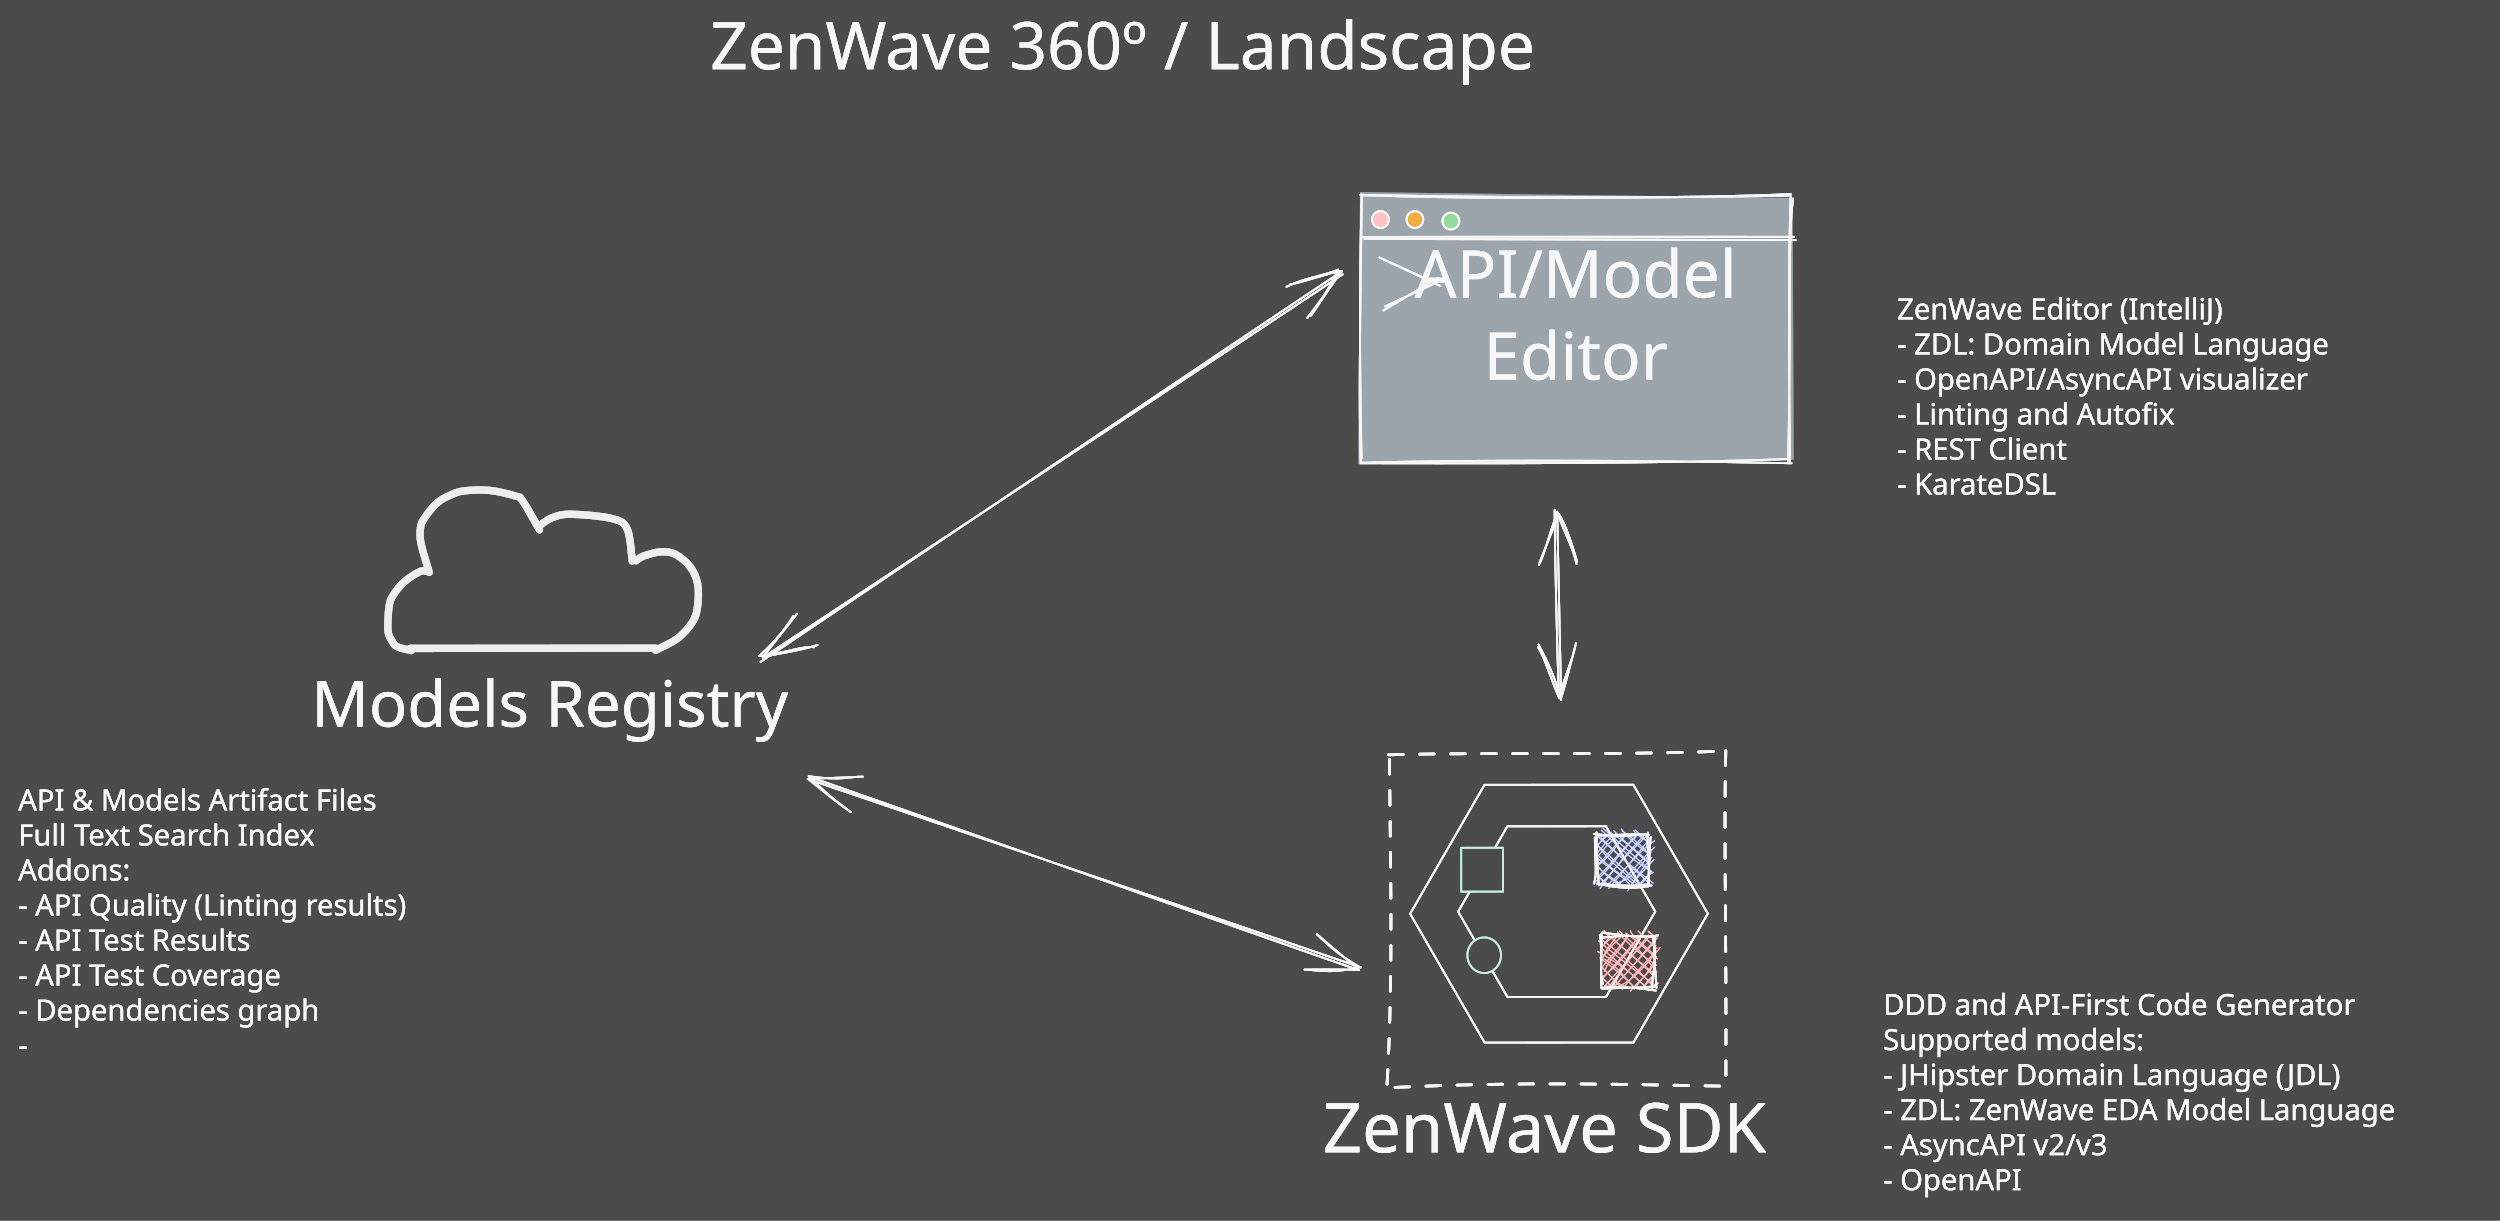
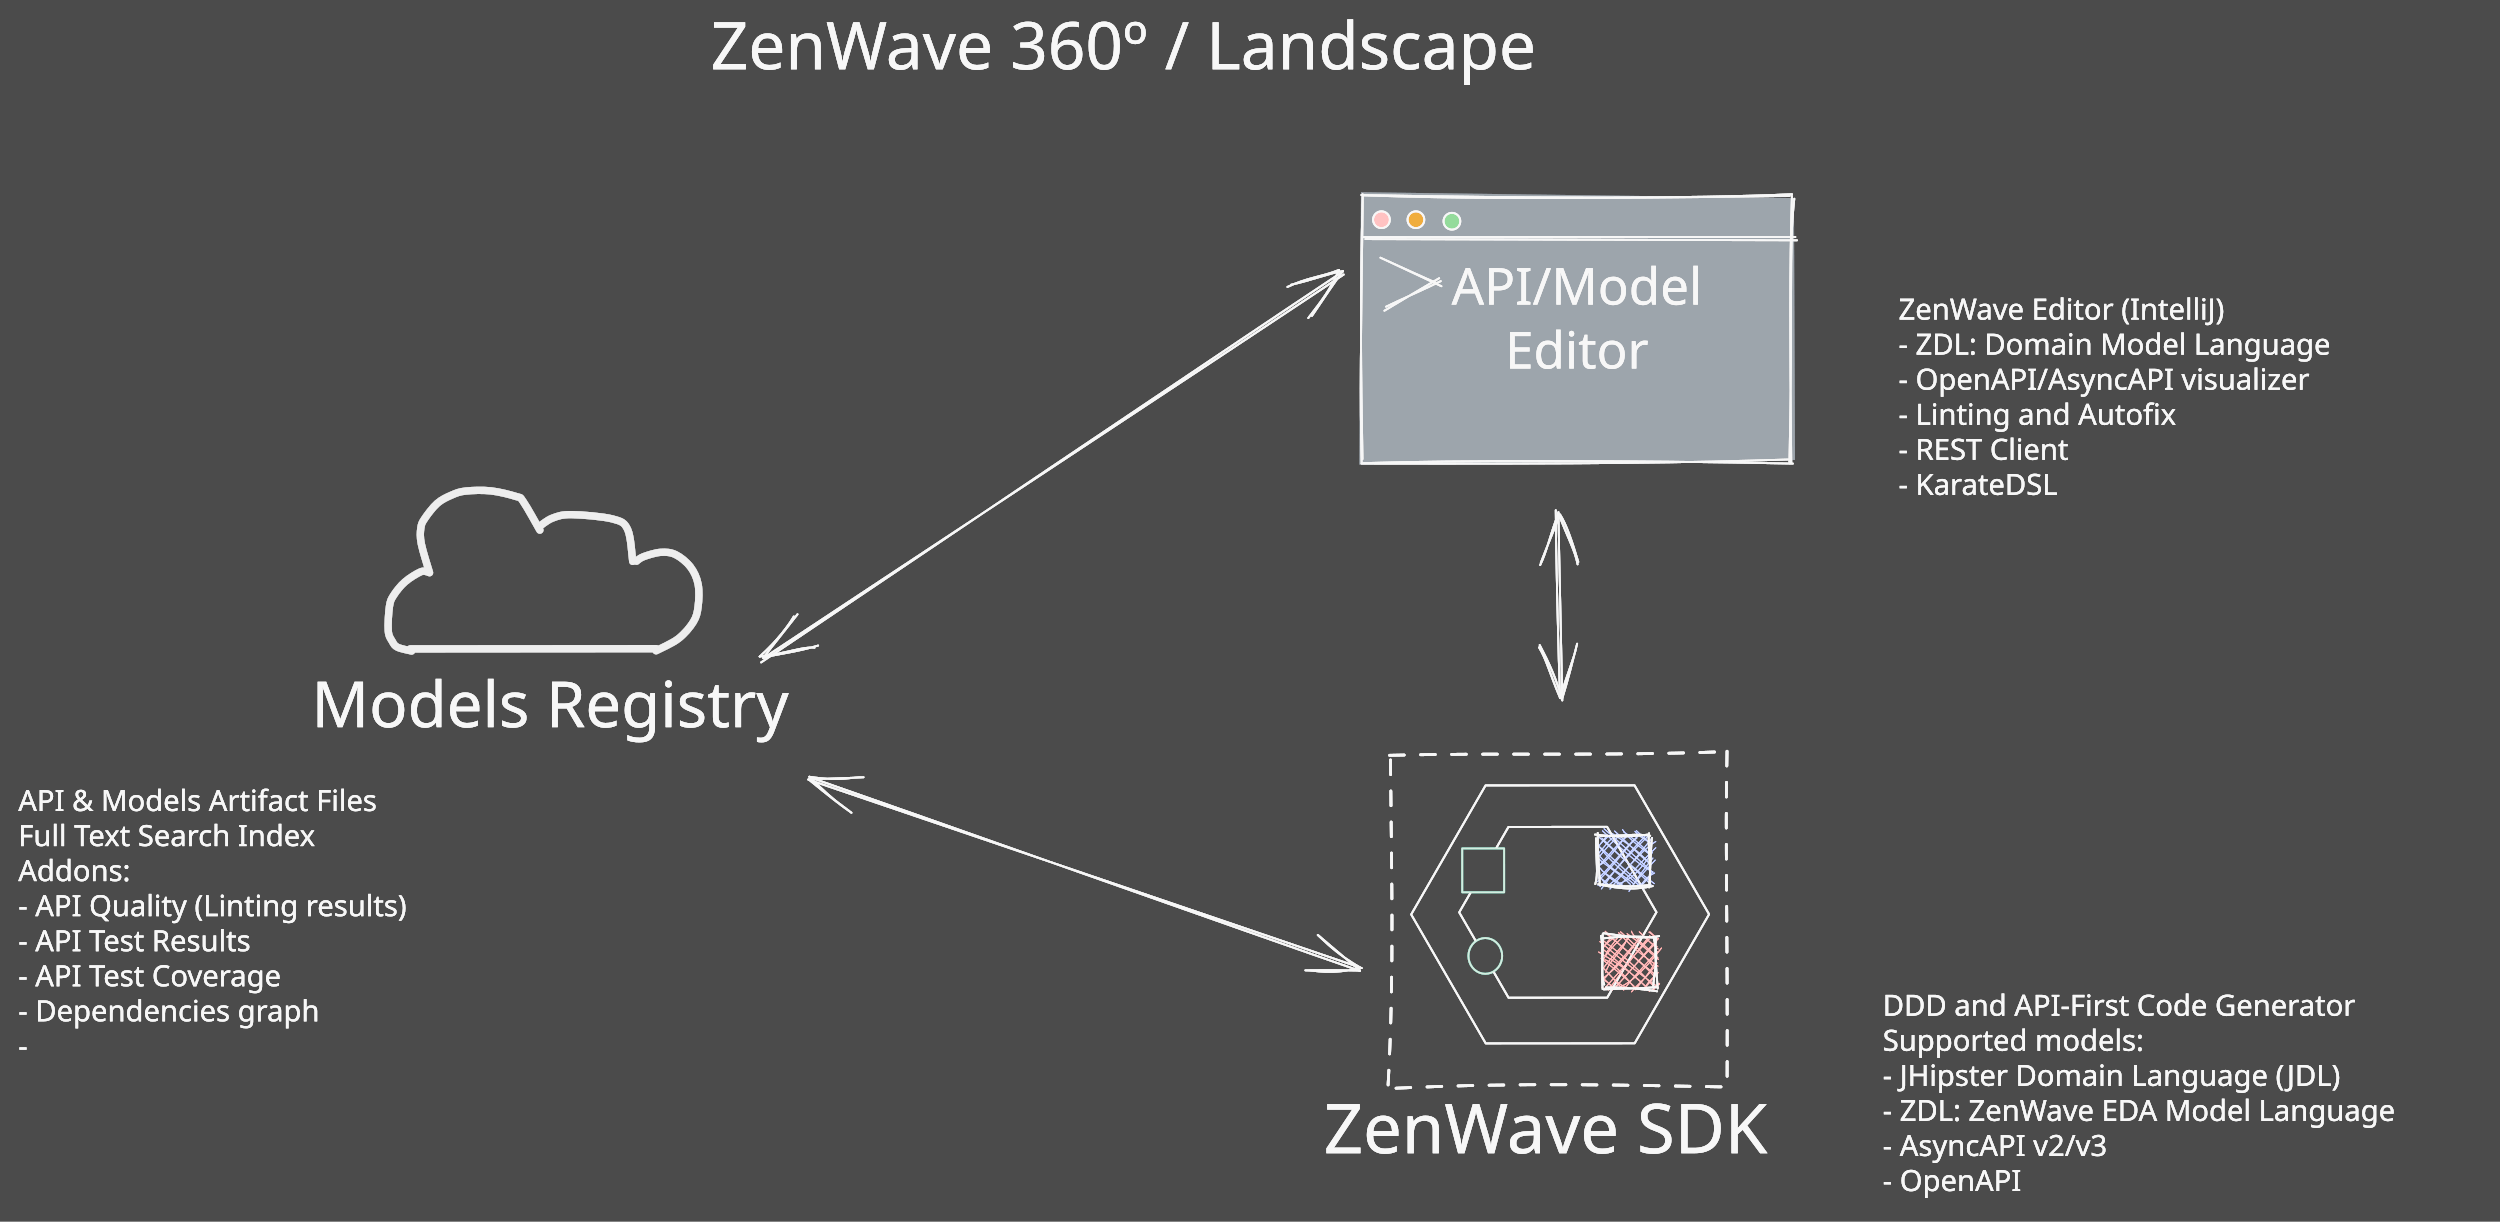
- <svg xmlns="http://www.w3.org/2000/svg" version="1.1" viewBox="0 0 1370.458 669.2" width="1370.458" height="669.2" filter="invert(93%) hue-rotate(180deg)">
+ <svg xmlns="http://www.w3.org/2000/svg" version="1.1" viewBox="0 0 1369.458 669.2" width="1369.458" height="669.2" filter="invert(93%) hue-rotate(180deg)">
  <defs>
    <style class="style-fonts">
      @font-face {
        font-family: "Virgil";
        src: url("https://file%2B.vscode-resource.vscode-cdn.net/c%3A/Users/ivan.garcia/.vscode/extensions/pomdtr.excalidraw-editor-3.5.0/public//dist/excalidraw-assets/Virgil.woff2");
      }
      @font-face {
        font-family: "Cascadia";
        src: url("https://file%2B.vscode-resource.vscode-cdn.net/c%3A/Users/ivan.garcia/.vscode/extensions/pomdtr.excalidraw-editor-3.5.0/public//dist/excalidraw-assets/Cascadia.woff2");
      }
    </style>
  </defs>
-   <rect x="0" y="0" width="1370.458" height="669.2" fill="#ffffff" />
+   <rect x="0" y="0" width="1369.458" height="669.2" fill="#ffffff" />
  <g stroke-linecap="round" transform="translate(746.1092 107.135) rotate(0 117.6659 73.00642)">
    <path d="M-0.58 -1.84 L236.57 1.38 L237.16 144.82 L-1.47 147.35" stroke="none" stroke-width="0" fill="#ced4da" />
    <path d="M1.08 -0.1 C51.21 1.52, 103.23 2.16, 234.25 0.18 M-0.36 -0.31 C90.31 1.45, 180.47 1.76, 235.54 -0.75 M236.78 1.74 C233.7 29.1, 236.07 60.27, 234.1 146.85 M235.47 0.24 C234.23 38.93, 234.41 78.36, 235.11 146.22 M234.55 144.53 C178.96 146.36, 122.45 147.08, -0.33 146.8 M235.97 146.81 C144.4 144.98, 53.13 144.9, -0.2 146.57 M0.25 144.34 C-0.57 99.26, -1.14 55.06, 0.33 -0.68 M-0.22 146.56 C-1.16 112.38, -0.66 77.53, 0.42 0.19" stroke="#000000" stroke-width="1" fill="none" />
  </g>
  <g stroke-linecap="round">
    <g transform="translate(747.1663 131.0457) rotate(0 118.4483 -0.3351749)">
      <path d="M0.77 -0.07 C40.38 0.1, 197.67 0.41, 237.18 0.59 M-0.28 -1.15 C39.21 -1.3, 196.65 -1.28, 236.27 -1.22" stroke="#000000" stroke-width="1" fill="none" />
    </g>
  </g>
  <mask />
  <g stroke-linecap="round" transform="translate(752.1302 115.756) rotate(0 4.602295 4.602295)">
    <path d="M9.2 4.6 C9.2 4.87, 9.18 5.14, 9.13 5.4 C9.09 5.66, 9.02 5.93, 8.93 6.18 C8.84 6.43, 8.72 6.67, 8.59 6.9 C8.45 7.13, 8.3 7.36, 8.13 7.56 C7.96 7.76, 7.76 7.96, 7.56 8.13 C7.36 8.3, 7.13 8.45, 6.9 8.59 C6.67 8.72, 6.43 8.84, 6.18 8.93 C5.93 9.02, 5.66 9.09, 5.4 9.13 C5.14 9.18, 4.87 9.2, 4.6 9.2 C4.34 9.2, 4.07 9.18, 3.8 9.13 C3.54 9.09, 3.28 9.02, 3.03 8.93 C2.78 8.84, 2.53 8.72, 2.3 8.59 C2.07 8.45, 1.85 8.3, 1.64 8.13 C1.44 7.96, 1.25 7.76, 1.08 7.56 C0.91 7.36, 0.75 7.13, 0.62 6.9 C0.48 6.67, 0.37 6.43, 0.28 6.18 C0.19 5.93, 0.12 5.66, 0.07 5.4 C0.02 5.14, 0 4.87, 0 4.6 C0 4.34, 0.02 4.07, 0.07 3.8 C0.12 3.54, 0.19 3.28, 0.28 3.03 C0.37 2.78, 0.48 2.53, 0.62 2.3 C0.75 2.07, 0.91 1.85, 1.08 1.64 C1.25 1.44, 1.44 1.25, 1.64 1.08 C1.85 0.91, 2.07 0.75, 2.3 0.62 C2.53 0.48, 2.78 0.37, 3.03 0.28 C3.28 0.19, 3.54 0.12, 3.8 0.07 C4.07 0.02, 4.34 0, 4.6 0 C4.87 0, 5.14 0.02, 5.4 0.07 C5.66 0.12, 5.93 0.19, 6.18 0.28 C6.43 0.37, 6.67 0.48, 6.9 0.62 C7.13 0.75, 7.36 0.91, 7.56 1.08 C7.76 1.25, 7.96 1.44, 8.13 1.64 C8.3 1.85, 8.45 2.07, 8.59 2.3 C8.72 2.53, 8.84 2.78, 8.93 3.03 C9.02 3.28, 9.09 3.54, 9.13 3.8 C9.18 4.07, 9.19 4.47, 9.2 4.6 C9.22 4.74, 9.22 4.47, 9.2 4.6" stroke="none" stroke-width="0" fill="#fa5252" />
    <path d="M9.2 4.6 C9.2 4.87, 9.18 5.14, 9.13 5.4 C9.09 5.66, 9.02 5.93, 8.93 6.18 C8.84 6.43, 8.72 6.67, 8.59 6.9 C8.45 7.13, 8.3 7.36, 8.13 7.56 C7.96 7.76, 7.76 7.96, 7.56 8.13 C7.36 8.3, 7.13 8.45, 6.9 8.59 C6.67 8.72, 6.43 8.84, 6.18 8.93 C5.93 9.02, 5.66 9.09, 5.4 9.13 C5.14 9.18, 4.87 9.2, 4.6 9.2 C4.34 9.2, 4.07 9.18, 3.8 9.13 C3.54 9.09, 3.28 9.02, 3.03 8.93 C2.78 8.84, 2.53 8.72, 2.3 8.59 C2.07 8.45, 1.85 8.3, 1.64 8.13 C1.44 7.96, 1.25 7.76, 1.08 7.56 C0.91 7.36, 0.75 7.13, 0.62 6.9 C0.48 6.67, 0.37 6.43, 0.28 6.18 C0.19 5.93, 0.12 5.66, 0.07 5.4 C0.02 5.14, 0 4.87, 0 4.6 C0 4.34, 0.02 4.07, 0.07 3.8 C0.12 3.54, 0.19 3.28, 0.28 3.03 C0.37 2.78, 0.48 2.53, 0.62 2.3 C0.75 2.07, 0.91 1.85, 1.08 1.64 C1.25 1.44, 1.44 1.25, 1.64 1.08 C1.85 0.91, 2.07 0.75, 2.3 0.62 C2.53 0.48, 2.78 0.37, 3.03 0.28 C3.28 0.19, 3.54 0.12, 3.8 0.07 C4.07 0.02, 4.34 0, 4.6 0 C4.87 0, 5.14 0.02, 5.4 0.07 C5.66 0.12, 5.93 0.19, 6.18 0.28 C6.43 0.37, 6.67 0.48, 6.9 0.62 C7.13 0.75, 7.36 0.91, 7.56 1.08 C7.76 1.25, 7.96 1.44, 8.13 1.64 C8.3 1.85, 8.45 2.07, 8.59 2.3 C8.72 2.53, 8.84 2.78, 8.93 3.03 C9.02 3.28, 9.09 3.54, 9.13 3.8 C9.18 4.07, 9.19 4.47, 9.2 4.6 C9.22 4.74, 9.22 4.47, 9.2 4.6" stroke="#000000" stroke-width="1" fill="none" />
  </g>
  <g stroke-linecap="round" transform="translate(771.0156 115.756) rotate(0 4.602295 4.602295)">
    <path d="M9.2 4.6 C9.2 4.87, 9.18 5.14, 9.13 5.4 C9.09 5.66, 9.02 5.93, 8.93 6.18 C8.84 6.43, 8.72 6.67, 8.59 6.9 C8.45 7.13, 8.3 7.36, 8.13 7.56 C7.96 7.76, 7.76 7.96, 7.56 8.13 C7.36 8.3, 7.13 8.45, 6.9 8.59 C6.67 8.72, 6.43 8.84, 6.18 8.93 C5.93 9.02, 5.66 9.09, 5.4 9.13 C5.14 9.18, 4.87 9.2, 4.6 9.2 C4.34 9.2, 4.07 9.18, 3.8 9.13 C3.54 9.09, 3.28 9.02, 3.03 8.93 C2.78 8.84, 2.53 8.72, 2.3 8.59 C2.07 8.45, 1.85 8.3, 1.64 8.13 C1.44 7.96, 1.25 7.76, 1.08 7.56 C0.91 7.36, 0.75 7.13, 0.62 6.9 C0.48 6.67, 0.37 6.43, 0.28 6.18 C0.19 5.93, 0.12 5.66, 0.07 5.4 C0.02 5.14, 0 4.87, 0 4.6 C0 4.34, 0.02 4.07, 0.07 3.8 C0.12 3.54, 0.19 3.28, 0.28 3.03 C0.37 2.78, 0.48 2.53, 0.62 2.3 C0.75 2.07, 0.91 1.85, 1.08 1.64 C1.25 1.44, 1.44 1.25, 1.64 1.08 C1.85 0.91, 2.07 0.75, 2.3 0.62 C2.53 0.48, 2.78 0.37, 3.03 0.28 C3.28 0.19, 3.54 0.12, 3.8 0.07 C4.07 0.02, 4.34 0, 4.6 0 C4.87 0, 5.14 0.02, 5.4 0.07 C5.66 0.12, 5.93 0.19, 6.18 0.28 C6.43 0.37, 6.67 0.48, 6.9 0.62 C7.13 0.75, 7.36 0.91, 7.56 1.08 C7.76 1.25, 7.96 1.44, 8.13 1.64 C8.3 1.85, 8.45 2.07, 8.59 2.3 C8.72 2.53, 8.84 2.78, 8.93 3.03 C9.02 3.28, 9.09 3.54, 9.13 3.8 C9.18 4.07, 9.19 4.47, 9.2 4.6 C9.22 4.74, 9.22 4.47, 9.2 4.6" stroke="none" stroke-width="0" fill="#fab005" />
    <path d="M9.2 4.6 C9.2 4.87, 9.18 5.14, 9.13 5.4 C9.09 5.66, 9.02 5.93, 8.93 6.18 C8.84 6.43, 8.72 6.67, 8.59 6.9 C8.45 7.13, 8.3 7.36, 8.13 7.56 C7.96 7.76, 7.76 7.96, 7.56 8.13 C7.36 8.3, 7.13 8.45, 6.9 8.59 C6.67 8.72, 6.43 8.84, 6.18 8.93 C5.93 9.02, 5.66 9.09, 5.4 9.13 C5.14 9.18, 4.87 9.2, 4.6 9.2 C4.34 9.2, 4.07 9.18, 3.8 9.13 C3.54 9.09, 3.28 9.02, 3.03 8.93 C2.78 8.84, 2.53 8.72, 2.3 8.59 C2.07 8.45, 1.85 8.3, 1.64 8.13 C1.44 7.96, 1.25 7.76, 1.08 7.56 C0.91 7.36, 0.75 7.13, 0.62 6.9 C0.48 6.67, 0.37 6.43, 0.28 6.18 C0.19 5.93, 0.12 5.66, 0.07 5.4 C0.02 5.14, 0 4.87, 0 4.6 C0 4.34, 0.02 4.07, 0.07 3.8 C0.12 3.54, 0.19 3.28, 0.28 3.03 C0.37 2.78, 0.48 2.53, 0.62 2.3 C0.75 2.07, 0.91 1.85, 1.08 1.64 C1.25 1.44, 1.44 1.25, 1.64 1.08 C1.85 0.91, 2.07 0.75, 2.3 0.62 C2.53 0.48, 2.78 0.37, 3.03 0.28 C3.28 0.19, 3.54 0.12, 3.8 0.07 C4.07 0.02, 4.34 0, 4.6 0 C4.87 0, 5.14 0.02, 5.4 0.07 C5.66 0.12, 5.93 0.19, 6.18 0.28 C6.43 0.37, 6.67 0.48, 6.9 0.62 C7.13 0.75, 7.36 0.91, 7.56 1.08 C7.76 1.25, 7.96 1.44, 8.13 1.64 C8.3 1.85, 8.45 2.07, 8.59 2.3 C8.72 2.53, 8.84 2.78, 8.93 3.03 C9.02 3.28, 9.09 3.54, 9.13 3.8 C9.18 4.07, 9.19 4.47, 9.2 4.6 C9.22 4.74, 9.22 4.47, 9.2 4.6" stroke="#000000" stroke-width="1" fill="none" />
  </g>
  <g stroke-linecap="round" transform="translate(790.7304 116.5854) rotate(0 4.602295 4.602295)">
    <path d="M9.2 4.6 C9.2 4.87, 9.18 5.14, 9.13 5.4 C9.09 5.66, 9.02 5.93, 8.93 6.18 C8.84 6.43, 8.72 6.67, 8.59 6.9 C8.45 7.13, 8.3 7.36, 8.13 7.56 C7.96 7.76, 7.76 7.96, 7.56 8.13 C7.36 8.3, 7.13 8.45, 6.9 8.59 C6.67 8.72, 6.43 8.84, 6.18 8.93 C5.93 9.02, 5.66 9.09, 5.4 9.13 C5.14 9.18, 4.87 9.2, 4.6 9.2 C4.34 9.2, 4.07 9.18, 3.8 9.13 C3.54 9.09, 3.28 9.02, 3.03 8.93 C2.78 8.84, 2.53 8.72, 2.3 8.59 C2.07 8.45, 1.85 8.3, 1.64 8.13 C1.44 7.96, 1.25 7.76, 1.08 7.56 C0.91 7.36, 0.75 7.13, 0.62 6.9 C0.48 6.67, 0.37 6.43, 0.28 6.18 C0.19 5.93, 0.12 5.66, 0.07 5.4 C0.02 5.14, 0 4.87, 0 4.6 C0 4.34, 0.02 4.07, 0.07 3.8 C0.12 3.54, 0.19 3.28, 0.28 3.03 C0.37 2.78, 0.48 2.53, 0.62 2.3 C0.75 2.07, 0.91 1.85, 1.08 1.64 C1.25 1.44, 1.44 1.25, 1.64 1.08 C1.85 0.91, 2.07 0.75, 2.3 0.62 C2.53 0.48, 2.78 0.37, 3.03 0.28 C3.28 0.19, 3.54 0.12, 3.8 0.07 C4.07 0.02, 4.34 0, 4.6 0 C4.87 0, 5.14 0.02, 5.4 0.07 C5.66 0.12, 5.93 0.19, 6.18 0.28 C6.43 0.37, 6.67 0.48, 6.9 0.62 C7.13 0.75, 7.36 0.91, 7.56 1.08 C7.76 1.25, 7.96 1.44, 8.13 1.64 C8.3 1.85, 8.45 2.07, 8.59 2.3 C8.72 2.53, 8.84 2.78, 8.93 3.03 C9.02 3.28, 9.09 3.54, 9.13 3.8 C9.18 4.07, 9.19 4.47, 9.2 4.6 C9.22 4.74, 9.22 4.47, 9.2 4.6" stroke="none" stroke-width="0" fill="#40c057" />
    <path d="M9.2 4.6 C9.2 4.87, 9.18 5.14, 9.13 5.4 C9.09 5.66, 9.02 5.93, 8.93 6.18 C8.84 6.43, 8.72 6.67, 8.59 6.9 C8.45 7.13, 8.3 7.36, 8.13 7.56 C7.96 7.76, 7.76 7.96, 7.56 8.13 C7.36 8.3, 7.13 8.45, 6.9 8.59 C6.67 8.72, 6.43 8.84, 6.18 8.93 C5.93 9.02, 5.66 9.09, 5.4 9.13 C5.14 9.18, 4.87 9.2, 4.6 9.2 C4.34 9.2, 4.07 9.18, 3.8 9.13 C3.54 9.09, 3.28 9.02, 3.03 8.93 C2.78 8.84, 2.53 8.72, 2.3 8.59 C2.07 8.45, 1.85 8.3, 1.64 8.13 C1.44 7.96, 1.25 7.76, 1.08 7.56 C0.91 7.36, 0.75 7.13, 0.62 6.9 C0.48 6.67, 0.37 6.43, 0.28 6.18 C0.19 5.93, 0.12 5.66, 0.07 5.4 C0.02 5.14, 0 4.87, 0 4.6 C0 4.34, 0.02 4.07, 0.07 3.8 C0.12 3.54, 0.19 3.28, 0.28 3.03 C0.37 2.78, 0.48 2.53, 0.62 2.3 C0.75 2.07, 0.91 1.85, 1.08 1.64 C1.25 1.44, 1.44 1.25, 1.64 1.08 C1.85 0.91, 2.07 0.75, 2.3 0.62 C2.53 0.48, 2.78 0.37, 3.03 0.28 C3.28 0.19, 3.54 0.12, 3.8 0.07 C4.07 0.02, 4.34 0, 4.6 0 C4.87 0, 5.14 0.02, 5.4 0.07 C5.66 0.12, 5.93 0.19, 6.18 0.28 C6.43 0.37, 6.67 0.48, 6.9 0.62 C7.13 0.75, 7.36 0.91, 7.56 1.08 C7.76 1.25, 7.96 1.44, 8.13 1.64 C8.3 1.85, 8.45 2.07, 8.59 2.3 C8.72 2.53, 8.84 2.78, 8.93 3.03 C9.02 3.28, 9.09 3.54, 9.13 3.8 C9.18 4.07, 9.19 4.47, 9.2 4.6 C9.22 4.74, 9.22 4.47, 9.2 4.6" stroke="#000000" stroke-width="1" fill="none" />
  </g>
  <g stroke-linecap="round">
    <g transform="translate(756.4971 140.5931) rotate(0 16.38117 8.379859)">
      <path d="M0.74 1.05 C5.86 3.39, 25.48 12.36, 30.78 14.59 M-0.32 0.56 C5.17 3.06, 27.65 13.66, 33.09 16.2" stroke="#000000" stroke-width="1" fill="none" />
    </g>
  </g>
  <mask />
  <g stroke-linecap="round">
    <g transform="translate(758.2037 168.7736) rotate(0 15.588 -7.475967)">
      <path d="M1.05 -0.77 C6.12 -3.36, 26.05 -12.13, 31.03 -14.78 M0.15 1.43 C5.02 -1.54, 25.15 -13.51, 30.15 -16.38" stroke="#000000" stroke-width="1" fill="none" />
    </g>
  </g>
  <mask />
-   <g transform="translate(754.6771 135.1414) rotate(0 109.098 45)">
-     <text x="109.098" y="0" font-family="Virgil, Segoe UI Emoji" font-size="36px" fill="#000000" text-anchor="middle" style="white-space: pre;" direction="ltr" dominant-baseline="text-before-edge">  API/Model</text>
-     <text x="109.098" y="45" font-family="Virgil, Segoe UI Emoji" font-size="36px" fill="#000000" text-anchor="middle" style="white-space: pre;" direction="ltr" dominant-baseline="text-before-edge">Editor</text>
+   <g transform="translate(771.9211 145.1414) rotate(0 91.85398 35)">
+     <text x="91.854" y="0" font-family="Virgil, Segoe UI Emoji" font-size="28px" fill="#000000" text-anchor="middle" style="white-space: pre;" direction="ltr" dominant-baseline="text-before-edge">  API/Model </text>
+     <text x="91.854" y="35" font-family="Virgil, Segoe UI Emoji" font-size="28px" fill="#000000" text-anchor="middle" style="white-space: pre;" direction="ltr" dominant-baseline="text-before-edge">Editor</text>
  </g>
  <g stroke-linecap="round" transform="translate(233.7967 283.8645) rotate(0 53.44769 56.55512)">
    <path d="M1.31 0.26 L108.43 0.81 L108.76 114.35 L2 113.88" stroke="none" stroke-width="0" fill="#fff" />
    <path d="M-1.17 -0.83 C28.46 -0.09, 54.32 -0.1, 108.59 -1.21 M0.17 0.52 C36.48 1.38, 73.81 -0.05, 106.43 -0.55 M105.5 1.73 C106.15 27.49, 107.91 52.38, 107.67 113.18 M106.31 -0.05 C107.15 42.88, 107.71 85.9, 106 112.21 M106.67 111.78 C80.97 113.85, 57.25 113.23, 0.29 114.16 M106.85 113.18 C80.78 111.78, 54.06 111.77, -0.24 113.95 M-0.1 113.09 C-0.21 87.19, 0.64 56.07, 0.05 -1.85 M-0.35 113.76 C0.21 90.92, 0.27 66.44, -0.87 0.13" stroke="transparent" stroke-width="1" fill="none" />
  </g>
  <g stroke-linecap="round">
    <g transform="translate(224.7642 355.4447) rotate(0 67.33419 -0.06199554)">
      <path d="M0 0 C22.44 -0.02, 112.22 -0.1, 134.67 -0.12 M0 0 C22.44 -0.02, 112.22 -0.1, 134.67 -0.12" stroke="#565656" stroke-width="4" fill="none" />
    </g>
  </g>
  <mask />
  <g stroke-linecap="round">
    <g transform="translate(225.4607 356.6084) rotate(0 -1.99562 -21.8689)">
      <path d="M0 0 C-1.28 -0.34, -5.92 -1.17, -7.68 -2.05 C-9.45 -2.93, -9.74 -3.78, -10.59 -5.28 C-11.44 -6.78, -12.53 -7.86, -12.78 -11.05 C-13.04 -14.25, -12.63 -21.18, -12.13 -24.44 C-11.63 -27.69, -11.2 -28.33, -9.78 -30.57 C-8.36 -32.81, -6.05 -35.76, -3.6 -37.89 C-1.15 -40.02, 2.83 -42.46, 4.91 -43.35 C6.99 -44.25, 8.21 -43.29, 8.87 -43.28 M0 0 C-1.28 -0.34, -5.92 -1.17, -7.68 -2.05 C-9.45 -2.93, -9.74 -3.78, -10.59 -5.28 C-11.44 -6.78, -12.53 -7.86, -12.78 -11.05 C-13.04 -14.25, -12.63 -21.18, -12.13 -24.44 C-11.63 -27.69, -11.2 -28.33, -9.78 -30.57 C-8.36 -32.81, -6.05 -35.76, -3.6 -37.89 C-1.15 -40.02, 2.83 -42.46, 4.91 -43.35 C6.99 -44.25, 8.21 -43.29, 8.87 -43.28" stroke="#565656" stroke-width="4" fill="none" />
    </g>
  </g>
  <mask />
  <g stroke-linecap="round">
    <g transform="translate(235.2897 313.7163) rotate(0 27.68689 -22.55929)">
      <path d="M0 0 C-0.75 -2.63, -3.7 -11.7, -4.5 -15.77 C-5.29 -19.83, -5.09 -22.08, -4.78 -24.39 C-4.47 -26.7, -4.16 -27.36, -2.65 -29.62 C-1.14 -31.89, 1.81 -35.85, 4.26 -38 C6.71 -40.14, 9.48 -41.38, 12.07 -42.5 C14.66 -43.62, 16.19 -44.33, 19.78 -44.72 C23.37 -45.1, 28.99 -45.33, 33.6 -44.83 C38.21 -44.33, 44.49 -42.69, 47.44 -41.73 C50.39 -40.76, 49.12 -42.1, 51.28 -39.04 C53.45 -35.97, 58.9 -25.96, 60.43 -23.34 M0 0 C-0.75 -2.63, -3.7 -11.7, -4.5 -15.77 C-5.29 -19.83, -5.09 -22.08, -4.78 -24.39 C-4.47 -26.7, -4.16 -27.36, -2.65 -29.62 C-1.14 -31.89, 1.81 -35.85, 4.26 -38 C6.71 -40.14, 9.48 -41.38, 12.07 -42.5 C14.66 -43.62, 16.19 -44.33, 19.78 -44.72 C23.37 -45.1, 28.99 -45.33, 33.6 -44.83 C38.21 -44.33, 44.49 -42.69, 47.44 -41.73 C50.39 -40.76, 49.12 -42.1, 51.28 -39.04 C53.45 -35.97, 58.9 -25.96, 60.43 -23.34" stroke="#565656" stroke-width="4" fill="none" />
    </g>
  </g>
  <mask />
  <g stroke-linecap="round">
    <g transform="translate(295.0748 288.68) rotate(0 25.7592 6.018572)">
      <path d="M0 0 C1.25 -0.81, 4.5 -3.73, 7.53 -4.86 C10.55 -5.99, 12.65 -6.86, 18.15 -6.78 C23.65 -6.7, 35.43 -5.75, 40.53 -4.39 C45.64 -3.02, 46.94 -2.46, 48.77 1.41 C50.6 5.27, 51.06 15.92, 51.52 18.82 M0 0 C1.25 -0.81, 4.5 -3.73, 7.53 -4.86 C10.55 -5.99, 12.65 -6.86, 18.15 -6.78 C23.65 -6.7, 35.43 -5.75, 40.53 -4.39 C45.64 -3.02, 46.94 -2.46, 48.77 1.41 C50.6 5.27, 51.06 15.92, 51.52 18.82" stroke="#565656" stroke-width="4" fill="none" />
    </g>
  </g>
  <mask />
  <g stroke-linecap="round">
    <g transform="translate(359.3981 356.4669) rotate(0 6.363149 -26.98884)">
      <path d="M0 0 C2.02 -1.09, 8.73 -3.94, 12.12 -6.56 C15.52 -9.18, 18.54 -12.77, 20.36 -15.72 C22.17 -18.67, 22.58 -20.79, 23.02 -24.24 C23.47 -27.68, 23.73 -32.8, 23.03 -36.41 C22.33 -40.02, 20.87 -43.2, 18.82 -45.9 C16.78 -48.6, 13.48 -51.29, 10.76 -52.62 C8.05 -53.96, 5.46 -54.1, 2.52 -53.91 C-0.42 -53.73, -4.66 -52.34, -6.86 -51.53 C-9.07 -50.72, -10.09 -49.48, -10.73 -49.08 M0 0 C2.02 -1.09, 8.73 -3.94, 12.12 -6.56 C15.52 -9.18, 18.54 -12.77, 20.36 -15.72 C22.17 -18.67, 22.58 -20.79, 23.02 -24.24 C23.47 -27.68, 23.73 -32.8, 23.03 -36.41 C22.33 -40.02, 20.87 -43.2, 18.82 -45.9 C16.78 -48.6, 13.48 -51.29, 10.76 -52.62 C8.05 -53.96, 5.46 -54.1, 2.52 -53.91 C-0.42 -53.73, -4.66 -52.34, -6.86 -51.53 C-9.07 -50.72, -10.09 -49.48, -10.73 -49.08" stroke="#565656" stroke-width="4" fill="none" />
    </g>
  </g>
  <mask />
  <g transform="translate(170.6668 371.3036) rotate(0 133.8755 22)">
    <text x="0" y="0" font-family="Virgil, Segoe UI Emoji" font-size="34.803px" fill="#000000" text-anchor="start" style="white-space: pre;" direction="ltr" dominant-baseline="text-before-edge">Models Registry</text>
  </g>
  <g stroke-linecap="round" transform="translate(761.8501 411.9252) rotate(0 91.22004 91.22004)">
    <path d="M-0.65 1.83 C58.57 0.31, 114.24 2.31, 180.47 -0.08 M184.19 -0.38 C183.09 49.2, 184.61 94.45, 184.24 184 M180.87 183.44 C127.54 182.54, 71.93 180.86, 1.39 184.25 M-1.47 182.35 C2.02 120.16, 0.28 61.57, -0.23 -1.6" stroke="#000000" stroke-width="1.5" fill="none" stroke-dasharray="8 9" />
  </g>
  <g stroke-linecap="round">
    <g transform="translate(854.6111 419.2806) rotate(89.96806 0 81.59072)" fill-rule="evenodd">
      <path d="M0 0 L70.66 40.8 L70.66 122.39 L0 163.18 L-70.66 122.39 L-70.66 40.8 L0 0" stroke="none" stroke-width="0" fill="#fff" fill-rule="evenodd" />
      <path d="M0 0 C20.76 11.98, 41.52 23.97, 70.66 40.8 M0 0 C24.11 13.92, 48.23 27.84, 70.66 40.8 M70.66 40.8 C70.66 71.51, 70.66 102.23, 70.66 122.39 M70.66 40.8 C70.66 59.7, 70.66 78.61, 70.66 122.39 M70.66 122.39 C44.08 137.73, 17.51 153.07, 0 163.18 M70.66 122.39 C42.62 138.58, 14.57 154.77, 0 163.18 M0 163.18 C-22.95 149.93, -45.89 136.69, -70.66 122.39 M0 163.18 C-21.55 150.74, -43.09 138.3, -70.66 122.39 M-70.66 122.39 C-70.66 91.91, -70.66 61.43, -70.66 40.8 M-70.66 122.39 C-70.66 105.81, -70.66 89.23, -70.66 40.8 M-70.66 40.8 C-47.97 27.69, -25.28 14.59, 0 0 M-70.66 40.8 C-46.63 26.92, -22.6 13.05, 0 0 M0 0 C0 0, 0 0, 0 0 M0 0 C0 0, 0 0, 0 0" stroke="#000000" stroke-width="1" fill="none" />
    </g>
  </g>
  <mask />
  <g stroke-linecap="round">
    <g transform="translate(853.3535 445.7137) rotate(89.96806 1.1368683772161603e-13 54.02565)" fill-rule="evenodd">
      <path d="M0 0 L46.79 27.01 L46.79 81.04 L0 108.05 L-46.79 81.04 L-46.79 27.01 L0 0" stroke="none" stroke-width="0" fill="#fff" fill-rule="evenodd" />
      <path d="M0 0 C9.49 5.48, 18.99 10.96, 46.79 27.01 M0 0 C17.2 9.93, 34.4 19.86, 46.79 27.01 M46.79 27.01 C46.79 41.75, 46.79 56.49, 46.79 81.04 M46.79 27.01 C46.79 44.56, 46.79 62.11, 46.79 81.04 M46.79 81.04 C28.26 91.74, 9.73 102.43, 0 108.05 M46.79 81.04 C33.73 88.57, 20.68 96.11, 0 108.05 M0 108.05 C-16.05 98.78, -32.1 89.52, -46.79 81.04 M0 108.05 C-10.77 101.83, -21.54 95.62, -46.79 81.04 M-46.79 81.04 C-46.79 68.29, -46.79 55.54, -46.79 27.01 M-46.79 81.04 C-46.79 64.61, -46.79 48.18, -46.79 27.01 M-46.79 27.01 C-34.17 19.73, -21.56 12.45, 0 0 M-46.79 27.01 C-33.69 19.45, -20.59 11.89, 0 0 M0 0 C0 0, 0 0, 0 0 M0 0 C0 0, 0 0, 0 0" stroke="#000000" stroke-width="1" fill="none" />
    </g>
  </g>
  <mask />
  <g stroke-linecap="round" transform="translate(800.4417 465.2895) rotate(89.96806 12.02082 11.48045)">
    <path d="M0 0 L24.04 0 L24.04 22.96 L0 22.96" stroke="none" stroke-width="0" fill="#fff" />
    <path d="M0 0 C6.43 0, 12.87 0, 24.04 0 M0 0 C9.32 0, 18.64 0, 24.04 0 M24.04 0 C24.04 5.09, 24.04 10.18, 24.04 22.96 M24.04 0 C24.04 5.2, 24.04 10.41, 24.04 22.96 M24.04 22.96 C14.52 22.96, 5 22.96, 0 22.96 M24.04 22.96 C14.58 22.96, 5.12 22.96, 0 22.96 M0 22.96 C0 14.51, 0 6.06, 0 0 M0 22.96 C0 15.92, 0 8.87, 0 0" stroke="#087f5b" stroke-width="1" fill="none" />
  </g>
  <g stroke-linecap="round" transform="translate(803.8253 514.4092) rotate(89.96806 9.792025 9.23776)">
    <path d="M19.58 9.24 C19.58 9.77, 19.53 10.32, 19.44 10.84 C19.34 11.37, 19.19 11.89, 18.99 12.4 C18.8 12.9, 18.56 13.39, 18.27 13.86 C17.99 14.32, 17.66 14.77, 17.29 15.18 C16.93 15.59, 16.52 15.97, 16.09 16.31 C15.65 16.66, 15.18 16.97, 14.69 17.24 C14.2 17.51, 13.67 17.74, 13.14 17.92 C12.61 18.1, 12.05 18.24, 11.49 18.34 C10.93 18.43, 10.36 18.48, 9.79 18.48 C9.23 18.48, 8.65 18.43, 8.09 18.34 C7.53 18.24, 6.98 18.1, 6.44 17.92 C5.91 17.74, 5.39 17.51, 4.9 17.24 C4.41 16.97, 3.93 16.66, 3.5 16.31 C3.06 15.97, 2.66 15.59, 2.29 15.18 C1.93 14.77, 1.6 14.32, 1.31 13.86 C1.03 13.39, 0.78 12.9, 0.59 12.4 C0.4 11.89, 0.25 11.37, 0.15 10.84 C0.05 10.32, 0 9.77, 0 9.24 C0 8.7, 0.05 8.16, 0.15 7.63 C0.25 7.11, 0.4 6.58, 0.59 6.08 C0.78 5.58, 1.03 5.08, 1.31 4.62 C1.6 4.16, 1.93 3.71, 2.29 3.3 C2.66 2.89, 3.06 2.5, 3.5 2.16 C3.93 1.82, 4.41 1.5, 4.9 1.24 C5.39 0.97, 5.91 0.74, 6.44 0.56 C6.98 0.37, 7.53 0.23, 8.09 0.14 C8.65 0.05, 9.23 0, 9.79 0 C10.36 0, 10.93 0.05, 11.49 0.14 C12.05 0.23, 12.61 0.37, 13.14 0.56 C13.67 0.74, 14.2 0.97, 14.69 1.24 C15.18 1.5, 15.65 1.82, 16.09 2.16 C16.52 2.5, 16.93 2.89, 17.29 3.3 C17.66 3.71, 17.99 4.16, 18.27 4.62 C18.56 5.08, 18.8 5.58, 18.99 6.08 C19.19 6.58, 19.34 7.11, 19.44 7.63 C19.53 8.16, 19.56 8.97, 19.58 9.24 C19.61 9.51, 19.61 8.97, 19.58 9.24" stroke="none" stroke-width="0" fill="#fff" />
    <path d="M19.58 9.24 C19.58 9.77, 19.53 10.32, 19.44 10.84 C19.34 11.37, 19.19 11.89, 18.99 12.4 C18.8 12.9, 18.56 13.39, 18.27 13.86 C17.99 14.32, 17.66 14.77, 17.29 15.18 C16.93 15.59, 16.52 15.97, 16.09 16.31 C15.65 16.66, 15.18 16.97, 14.69 17.24 C14.2 17.51, 13.67 17.74, 13.14 17.92 C12.61 18.1, 12.05 18.24, 11.49 18.34 C10.93 18.43, 10.36 18.48, 9.79 18.48 C9.23 18.48, 8.65 18.43, 8.09 18.34 C7.53 18.24, 6.98 18.1, 6.44 17.92 C5.91 17.74, 5.39 17.51, 4.9 17.24 C4.41 16.97, 3.93 16.66, 3.5 16.31 C3.06 15.97, 2.66 15.59, 2.29 15.18 C1.93 14.77, 1.6 14.32, 1.31 13.86 C1.03 13.39, 0.78 12.9, 0.59 12.4 C0.4 11.89, 0.25 11.37, 0.15 10.84 C0.05 10.32, 0 9.77, 0 9.24 C0 8.7, 0.05 8.16, 0.15 7.63 C0.25 7.11, 0.4 6.58, 0.59 6.08 C0.78 5.58, 1.03 5.08, 1.31 4.62 C1.6 4.16, 1.93 3.71, 2.29 3.3 C2.66 2.89, 3.06 2.5, 3.5 2.16 C3.93 1.82, 4.41 1.5, 4.9 1.24 C5.39 0.97, 5.91 0.74, 6.44 0.56 C6.98 0.37, 7.53 0.23, 8.09 0.14 C8.65 0.05, 9.23 0, 9.79 0 C10.36 0, 10.93 0.05, 11.49 0.14 C12.05 0.23, 12.61 0.37, 13.14 0.56 C13.67 0.74, 14.2 0.97, 14.69 1.24 C15.18 1.5, 15.65 1.82, 16.09 2.16 C16.52 2.5, 16.93 2.89, 17.29 3.3 C17.66 3.71, 17.99 4.16, 18.27 4.62 C18.56 5.08, 18.8 5.58, 18.99 6.08 C19.19 6.58, 19.34 7.11, 19.44 7.63 C19.53 8.16, 19.56 8.97, 19.58 9.24 C19.61 9.51, 19.61 8.97, 19.58 9.24" stroke="#087f5b" stroke-width="1" fill="none" />
  </g>
  <g stroke-linecap="round" transform="translate(877.8048 513.1519) rotate(0 14.63743 13.97944)">
    <path d="M0 0 C0 0, 0 0, 0 0 M0 0 C0 0, 0 0, 0 0 M0.2 6.71 C0.88 4.57, 2.47 3.48, 5.72 0.92 M-0.25 6.72 C1.45 4.3, 2.94 2.56, 4.84 0.2 M1.67 10.69 C2.05 7.93, 4.59 5.43, 9.19 -0.62 M0.14 12.76 C2.46 9.08, 5.38 5.34, 10.57 0.69 M1.76 19.55 C3.9 11.96, 12.96 6.6, 13.93 -0.92 M-0.21 18.05 C4.77 11.21, 11.65 4.62, 14.83 -0.13 M-0.34 23.2 C9.9 15.81, 17.25 5.5, 20.63 -0.34 M0.28 23.78 C8.07 15.27, 16.58 4.98, 20.96 0.11 M3.26 29.16 C11.63 17.6, 20.56 6, 25.94 -0.59 M1.06 28.44 C9.19 19.08, 18.5 9.13, 25.59 1.21 M6.9 28.06 C13.11 20.62, 23.39 9.5, 29.66 2.78 M5.33 29.25 C15.68 19.08, 24.03 7.52, 30.63 1.02 M10.39 27.14 C14.65 25.24, 21.61 20.08, 32.33 6.17 M12.49 27.94 C18.98 19.54, 27.59 11.06, 30.04 8.03 M17.98 28.99 C21.75 23.88, 24.91 21.45, 29.39 13.11 M15.94 30.16 C19.99 25, 24.33 22.68, 29.88 14.37 M23.09 29.2 C23.55 25.86, 27.07 23.19, 29.29 20.78 M22.25 28.9 C24.8 26.24, 27.83 22.82, 30.45 19.64 M27.47 28.93 C27.92 28.28, 28.98 27.84, 31.3 25.79 M27.69 29.39 C28.59 28.32, 29.69 26.91, 30.93 25.49 M-0.26 27.73 C-0.26 27.73, -0.26 27.73, -0.26 27.73 M-0.26 27.73 C-0.26 27.73, -0.26 27.73, -0.26 27.73 M6.38 28.18 C3.38 25.19, 0.71 23.36, 0.32 23.48 M6.01 28.23 C3.69 25.72, 1.76 23.93, 0.45 22.71 M11.63 29.17 C8.26 26.05, 4.62 20.73, 0.04 16.9 M13 27.67 C8.95 26.25, 5.96 23.12, 0.4 17.03 M17.66 27.97 C12.77 22.17, 5.7 13.8, 1.29 12.57 M17.35 27.19 C12.72 22.44, 7.41 18.2, -0.69 11.97 M25.83 29.96 C19.7 22.31, 12.42 16.97, -2.09 8.35 M24.96 28.17 C17.56 22.04, 9.76 14.46, -0.52 6.17 M30.68 27.78 C21.87 21.21, 14.29 15.97, -1.41 2.64 M28.77 27.87 C21.38 20.01, 16.05 13.76, -0.02 1.75 M28.58 21.9 C21.93 14.08, 11.61 7.2, 1.5 -3 M29.46 21.15 C19.52 13.11, 10.38 4.76, 2.12 -1.68 M27.49 16.01 C23.73 10.99, 18.46 4.68, 9.89 -2.73 M30.36 16.1 C24.05 11.74, 17.43 7.09, 8.86 -2.22 M30.4 11.6 C23.92 5.19, 16.73 0.31, 15.9 -3.04 M30.63 12.45 C24.15 7.07, 20.39 3.14, 13.5 -1.67 M29.89 5.26 C28.19 5.22, 24.37 1.46, 20.18 -2.72 M30.46 6.63 C27.67 4.83, 24.85 1.68, 20.83 -2.11 M29.85 1.1 C28.37 0, 26.72 -2.07, 25.51 -2.49 M29.91 0.74 C28.5 -0.37, 27.04 -1.62, 25.96 -2.69" stroke="#fa5252" stroke-width="0.5" fill="none" />
    <path d="M0.54 -1.97 C10.15 -0.69, 21.29 1.49, 31.03 -0.38 M-0.01 0.9 C9.41 -0.14, 18.02 -0.48, 28.49 0.5 M28.19 1.39 C31.17 10.63, 27.99 20.47, 27.81 27.87 M29.44 -0.12 C28.24 8.69, 29.8 19.89, 30.23 28.32 M29.94 29.86 C20.95 28.5, 14.42 27.79, 1.87 27.76 M29.3 27.6 C21.46 28.36, 14.8 28.16, 0.68 28.81 M0.97 26.13 C-0.83 21.89, 0.26 14.6, 0.14 -1.44 M0.07 28.62 C-0.67 16.97, 0.5 5.03, -0.82 -0.49" stroke="#000000" stroke-width="1" fill="none" />
  </g>
  <g stroke-linecap="round" transform="translate(875.7037 457.2496) rotate(0 13.87155 14.02866)">
    <path d="M0 0 C0 0, 0 0, 0 0 M0 0 C0 0, 0 0, 0 0 M0.05 6.34 C0.99 4.76, 2.96 3.24, 5.55 0.61 M0.06 6.41 C1.58 3.94, 3.77 1.8, 4.83 0.05 M-1.22 11.64 C2.12 7.84, 5.7 2.72, 10.05 -0.25 M0.85 11.44 C4.48 6.92, 8.05 3.13, 11.35 0.58 M0.99 16.52 C4.92 14.09, 11.09 5.8, 14.37 1.54 M-0.52 17.67 C4.09 13.26, 8.93 6.4, 15.16 1.21 M-0.62 25.74 C9.3 15.9, 16.27 5.33, 20.99 1.73 M-0.03 23.79 C7.89 16.01, 14.08 7.56, 21.43 0.76 M1.51 29.68 C7.89 20.85, 14.2 12.44, 25.36 0.88 M0.79 28.37 C6.06 23.53, 10.79 16.35, 27.17 0.7 M5.04 27.96 C15.13 20.68, 21.55 9.94, 31.3 3.71 M6.22 29.72 C15.18 19.25, 22.75 9.85, 29.53 1.48 M10.15 27.06 C17.52 24.95, 21.62 20.82, 29.44 9.72 M10.95 28.26 C15.28 24.58, 19.52 18.57, 31.3 7.15 M16.63 31 C20.13 25.24, 26.3 16.66, 29.72 12.81 M17.8 29.06 C19.2 26.99, 23.46 21.87, 30.98 13.9 M22.85 27.83 C24.04 26.76, 25.85 23.16, 30.66 20.99 M22.58 28.57 C25.5 25.98, 27.75 22.98, 29.61 20.2 M-0.31 27.79 C-0.31 27.79, -0.31 27.79, -0.31 27.79 M-0.31 27.79 C-0.31 27.79, -0.31 27.79, -0.31 27.79 M5.92 27.88 C4.83 27.26, 2.56 26.36, 0.62 22.35 M6.25 28.27 C3.91 25.74, 1.11 23.68, 0.27 23.16 M12.89 27.55 C5.94 22.53, 1.34 20.03, 1.23 18.64 M12.98 28.15 C7.07 24.92, 2.91 20.89, -0.43 16.94 M19.21 26.98 C14.48 22.48, 6.93 19.72, -0.22 10.74 M17.44 27.23 C11.95 21.59, 4.74 17.5, -0.07 13.14 M24.63 29.94 C17.55 23.59, 8.06 16.54, 0.08 6.27 M23.86 27.96 C15.74 20.48, 7.78 12.9, -0.52 5.69 M30.5 26.79 C21.11 19.78, 14.35 14.29, 1.86 1.93 M28.71 27.28 C22.64 21.55, 15.08 14.4, -0.32 0.85 M29.73 20.66 C21.15 13.06, 13.8 6.28, 3.01 -3.26 M29.82 20.56 C20.05 15.2, 11.96 7.19, 2.12 -2.13 M28.45 16.27 C22.35 9.44, 17.28 5.76, 7.44 -0.66 M27.69 15.56 C22.65 11.41, 17.31 5.99, 8.76 -2.03 M28.55 11.23 C23.66 7.33, 17.4 3.34, 13.09 -2.79 M28.65 11.39 C23.82 5.77, 18.53 1.69, 13.6 -1.67 M28.67 5.12 C25.44 2.07, 22.89 1.81, 19.89 -1.85 M29.14 4.84 C26.26 3.5, 24.08 0.88, 20.65 -2.25" stroke="#4c6ef5" stroke-width="0.5" fill="none" />
    <path d="M-1.97 -0.08 C5.47 0.75, 13.94 1.68, 27.36 -0.11 M0.9 0.78 C11.13 0.77, 21.84 -0.78, 28.24 0.57 M29.14 1.81 C28.61 7.89, 28.46 17.04, 27.65 28.83 M27.63 -0.8 C26.83 6.83, 28.57 13.09, 28.1 27.93 M29.64 28.13 C20.6 30.09, 12.45 30.02, -0.2 27.09 M27.38 27.6 C21.41 28.31, 14.26 28.74, 0.85 27.2 M-1.83 27.06 C-0.1 21.4, -1.4 14.69, -1.44 1.97 M0.66 27.62 C0.19 18.03, -0.61 5.71, -0.49 -0.98" stroke="#000000" stroke-width="1" fill="none" />
  </g>
  <g transform="translate(725.1509 602.4786) rotate(0 127.8819 23.5)">
    <text x="0" y="0" font-family="Virgil, Segoe UI Emoji" font-size="37.645px" fill="#000000" text-anchor="start" style="white-space: pre;" direction="ltr" dominant-baseline="text-before-edge">ZenWave SDK</text>
  </g>
  <g stroke-linecap="round">
    <g transform="translate(417.4888 361.2563) rotate(0 159.0154 -105.4298)">
      <path d="M0.6 -0.67 C53.71 -35.9, 265.89 -175.71, 318.57 -210.87 M-0.54 1.59 C52.48 -34, 264.75 -177.16, 318.01 -212.45" stroke="#000000" stroke-width="1" fill="none" />
    </g>
    <g transform="translate(417.4888 361.2563) rotate(0 159.0154 -105.4298)">
      <path d="M17.35 -23.56 C15.07 -19.54, 8.62 -10.44, -1.36 -1.62 M19.36 -24.75 C11.49 -14.64, 5.4 -7.19, 0.73 -0.99" stroke="#000000" stroke-width="1" fill="none" />
    </g>
    <g transform="translate(417.4888 361.2563) rotate(0 159.0154 -105.4298)">
      <path d="M28.66 -6.43 C23 -7.36, 13.24 -3.27, -1.36 -1.62 M30.67 -7.63 C18.5 -3.94, 8.11 -3, 0.73 -0.99" stroke="#000000" stroke-width="1" fill="none" />
    </g>
    <g transform="translate(417.4888 361.2563) rotate(0 159.0154 -105.4298)">
      <path d="M299.17 -187.03 C307.07 -197.3, 311.02 -202.32, 316.04 -213.4 M301.17 -188.22 C306.86 -196.76, 314.3 -207.68, 318.13 -212.77" stroke="#000000" stroke-width="1" fill="none" />
    </g>
    <g transform="translate(417.4888 361.2563) rotate(0 159.0154 -105.4298)">
      <path d="M287.75 -204.08 C299.07 -209.43, 306.35 -209.47, 316.04 -213.4 M289.76 -205.28 C299.78 -207.41, 311.57 -211.85, 318.13 -212.77" stroke="#000000" stroke-width="1" fill="none" />
    </g>
  </g>
  <mask />
  <g stroke-linecap="round">
    <g transform="translate(443.8092 426.9079) rotate(0 150.5548 52.02582)">
      <path d="M-1.06 0.14 C49.5 17.42, 251.66 86.06, 302.17 103.42 M0.59 -0.83 C51.07 16.66, 250.97 87.69, 301.02 104.89" stroke="#000000" stroke-width="1" fill="none" />
    </g>
    <g transform="translate(443.8092 426.9079) rotate(0 150.5548 52.02582)">
      <path d="M29.17 -1.11 C22.7 -1.56, 18.18 1.45, -0.46 -1.42 M29.22 -1.14 C21.47 -0.67, 13.83 -0.62, -0.86 0.03" stroke="#000000" stroke-width="1" fill="none" />
    </g>
    <g transform="translate(443.8092 426.9079) rotate(0 150.5548 52.02582)">
      <path d="M22.56 18.32 C17.45 14.04, 14.26 13.16, -0.46 -1.42 M22.61 18.29 C16.36 13.94, 10.34 9.21, -0.86 0.03" stroke="#000000" stroke-width="1" fill="none" />
    </g>
    <g transform="translate(443.8092 426.9079) rotate(0 150.5548 52.02582)">
      <path d="M271.26 104.64 C276.79 104.51, 284.27 107.32, 301.62 103.32 M271.31 104.61 C278.33 104.57, 285.46 104.38, 301.22 104.77" stroke="#000000" stroke-width="1" fill="none" />
    </g>
    <g transform="translate(443.8092 426.9079) rotate(0 150.5548 52.02582)">
      <path d="M278.04 85.27 C282.18 88.96, 288.3 95.64, 301.62 103.32 M278.09 85.24 C283.57 90, 289.03 94.58, 301.22 104.77" stroke="#000000" stroke-width="1" fill="none" />
    </g>
  </g>
  <mask />
  <g stroke-linecap="round">
    <g transform="translate(853.6428 280.5098) rotate(0 0.3682555 51.08182)">
      <path d="M0.03 0.02 C0.26 17.16, 1.87 85.92, 2.16 103.17 M-1.42 -1.01 C-1.44 15.73, 0.06 84.2, 1 101.32" stroke="#000000" stroke-width="1" fill="none" />
    </g>
    <g transform="translate(853.6428 280.5098) rotate(0 0.3682555 51.08182)">
      <path d="M10.91 27.33 C7.71 16.54, 4.44 6.75, 0.97 1.41 M10.54 28.62 C9.13 21.03, 5.26 14.41, 0 0.59" stroke="#000000" stroke-width="1" fill="none" />
    </g>
    <g transform="translate(853.6428 280.5098) rotate(0 0.3682555 51.08182)">
      <path d="M-9.61 27.76 C-5.39 16.81, -1.24 6.86, 0.97 1.41 M-9.97 29.05 C-6.36 21.53, -5.2 14.81, 0 0.59" stroke="#000000" stroke-width="1" fill="none" />
    </g>
    <g transform="translate(853.6428 280.5098) rotate(0 0.3682555 51.08182)">
      <path d="M-10.22 72.84 C-5.25 82.22, -0.53 92.6, 1.94 102.7 M-10.58 74.14 C-6.66 80.41, -5.11 87.46, 0.97 101.89" stroke="#000000" stroke-width="1" fill="none" />
    </g>
    <g transform="translate(853.6428 280.5098) rotate(0 0.3682555 51.08182)">
      <path d="M10.29 72.12 C7.84 81.76, 5.15 92.41, 1.94 102.7 M9.93 73.41 C8.83 79.68, 5.34 86.91, 0.97 101.89" stroke="#000000" stroke-width="1" fill="none" />
    </g>
  </g>
  <mask />
  <g transform="translate(10 431.8335) rotate(0 154.6875 76.8)">
    <text x="0" y="0" font-family="Cascadia, Segoe UI Emoji" font-size="16px" fill="#000000" text-anchor="start" style="white-space: pre;" direction="ltr" dominant-baseline="text-before-edge">API &amp; Models Artifact Files</text>
    <text x="0" y="19.2" font-family="Cascadia, Segoe UI Emoji" font-size="16px" fill="#000000" text-anchor="start" style="white-space: pre;" direction="ltr" dominant-baseline="text-before-edge">Full Text Search Index</text>
    <text x="0" y="38.4" font-family="Cascadia, Segoe UI Emoji" font-size="16px" fill="#000000" text-anchor="start" style="white-space: pre;" direction="ltr" dominant-baseline="text-before-edge">Addons:</text>
    <text x="0" y="57.6" font-family="Cascadia, Segoe UI Emoji" font-size="16px" fill="#000000" text-anchor="start" style="white-space: pre;" direction="ltr" dominant-baseline="text-before-edge">  - API Quality (Linting results)</text>
    <text x="0" y="76.8" font-family="Cascadia, Segoe UI Emoji" font-size="16px" fill="#000000" text-anchor="start" style="white-space: pre;" direction="ltr" dominant-baseline="text-before-edge">  - API Test Results</text>
    <text x="0" y="96" font-family="Cascadia, Segoe UI Emoji" font-size="16px" fill="#000000" text-anchor="start" style="white-space: pre;" direction="ltr" dominant-baseline="text-before-edge">  - API Test Coverage</text>
    <text x="0" y="115.2" font-family="Cascadia, Segoe UI Emoji" font-size="16px" fill="#000000" text-anchor="start" style="white-space: pre;" direction="ltr" dominant-baseline="text-before-edge">  - Dependencies graph</text>
    <text x="0" y="134.4" font-family="Cascadia, Segoe UI Emoji" font-size="16px" fill="#000000" text-anchor="start" style="white-space: pre;" direction="ltr" dominant-baseline="text-before-edge">  - </text>
  </g>
-   <g transform="translate(1032.333 544.0001) rotate(0 164.0625 57.6)">
+   <g transform="translate(1031.333 544.0001) rotate(0 164.0625 57.6)">
    <text x="0" y="0" font-family="Cascadia, Segoe UI Emoji" font-size="16px" fill="#000000" text-anchor="start" style="white-space: pre;" direction="ltr" dominant-baseline="text-before-edge">DDD and API-First Code Generator</text>
    <text x="0" y="19.2" font-family="Cascadia, Segoe UI Emoji" font-size="16px" fill="#000000" text-anchor="start" style="white-space: pre;" direction="ltr" dominant-baseline="text-before-edge"> Supported models:</text>
    <text x="0" y="38.4" font-family="Cascadia, Segoe UI Emoji" font-size="16px" fill="#000000" text-anchor="start" style="white-space: pre;" direction="ltr" dominant-baseline="text-before-edge">  - JHipster Domain Language (JDL)</text>
    <text x="0" y="57.6" font-family="Cascadia, Segoe UI Emoji" font-size="16px" fill="#000000" text-anchor="start" style="white-space: pre;" direction="ltr" dominant-baseline="text-before-edge">  - ZDL: ZenWave EDA Model Language</text>
    <text x="0" y="76.8" font-family="Cascadia, Segoe UI Emoji" font-size="16px" fill="#000000" text-anchor="start" style="white-space: pre;" direction="ltr" dominant-baseline="text-before-edge">  - AsyncAPI v2/v3</text>
    <text x="0" y="96" font-family="Cascadia, Segoe UI Emoji" font-size="16px" fill="#000000" text-anchor="start" style="white-space: pre;" direction="ltr" dominant-baseline="text-before-edge">  - OpenAPI</text>
  </g>
  <g transform="translate(1040 162.6667) rotate(0 135.9375 57.6)">
    <text x="0" y="0" font-family="Cascadia, Segoe UI Emoji" font-size="16px" fill="#000000" text-anchor="start" style="white-space: pre;" direction="ltr" dominant-baseline="text-before-edge">ZenWave Editor (IntelliJ)</text>
    <text x="0" y="19.2" font-family="Cascadia, Segoe UI Emoji" font-size="16px" fill="#000000" text-anchor="start" style="white-space: pre;" direction="ltr" dominant-baseline="text-before-edge">- ZDL: Domain Model Language</text>
    <text x="0" y="38.4" font-family="Cascadia, Segoe UI Emoji" font-size="16px" fill="#000000" text-anchor="start" style="white-space: pre;" direction="ltr" dominant-baseline="text-before-edge">- OpenAPI/AsyncAPI visualizer</text>
    <text x="0" y="57.6" font-family="Cascadia, Segoe UI Emoji" font-size="16px" fill="#000000" text-anchor="start" style="white-space: pre;" direction="ltr" dominant-baseline="text-before-edge">- Linting and Autofix</text>
    <text x="0" y="76.8" font-family="Cascadia, Segoe UI Emoji" font-size="16px" fill="#000000" text-anchor="start" style="white-space: pre;" direction="ltr" dominant-baseline="text-before-edge">- REST Client</text>
    <text x="0" y="96" font-family="Cascadia, Segoe UI Emoji" font-size="16px" fill="#000000" text-anchor="start" style="white-space: pre;" direction="ltr" dominant-baseline="text-before-edge">- KarateDSL</text>
  </g>
  <g transform="translate(389.3334 10) rotate(0 247.4639 22.5)">
    <text x="0" y="0" font-family="Virgil, Segoe UI Emoji" font-size="36px" fill="#000000" text-anchor="start" style="white-space: pre;" direction="ltr" dominant-baseline="text-before-edge">ZenWave 360º / Landscape</text>
  </g>
</svg>
